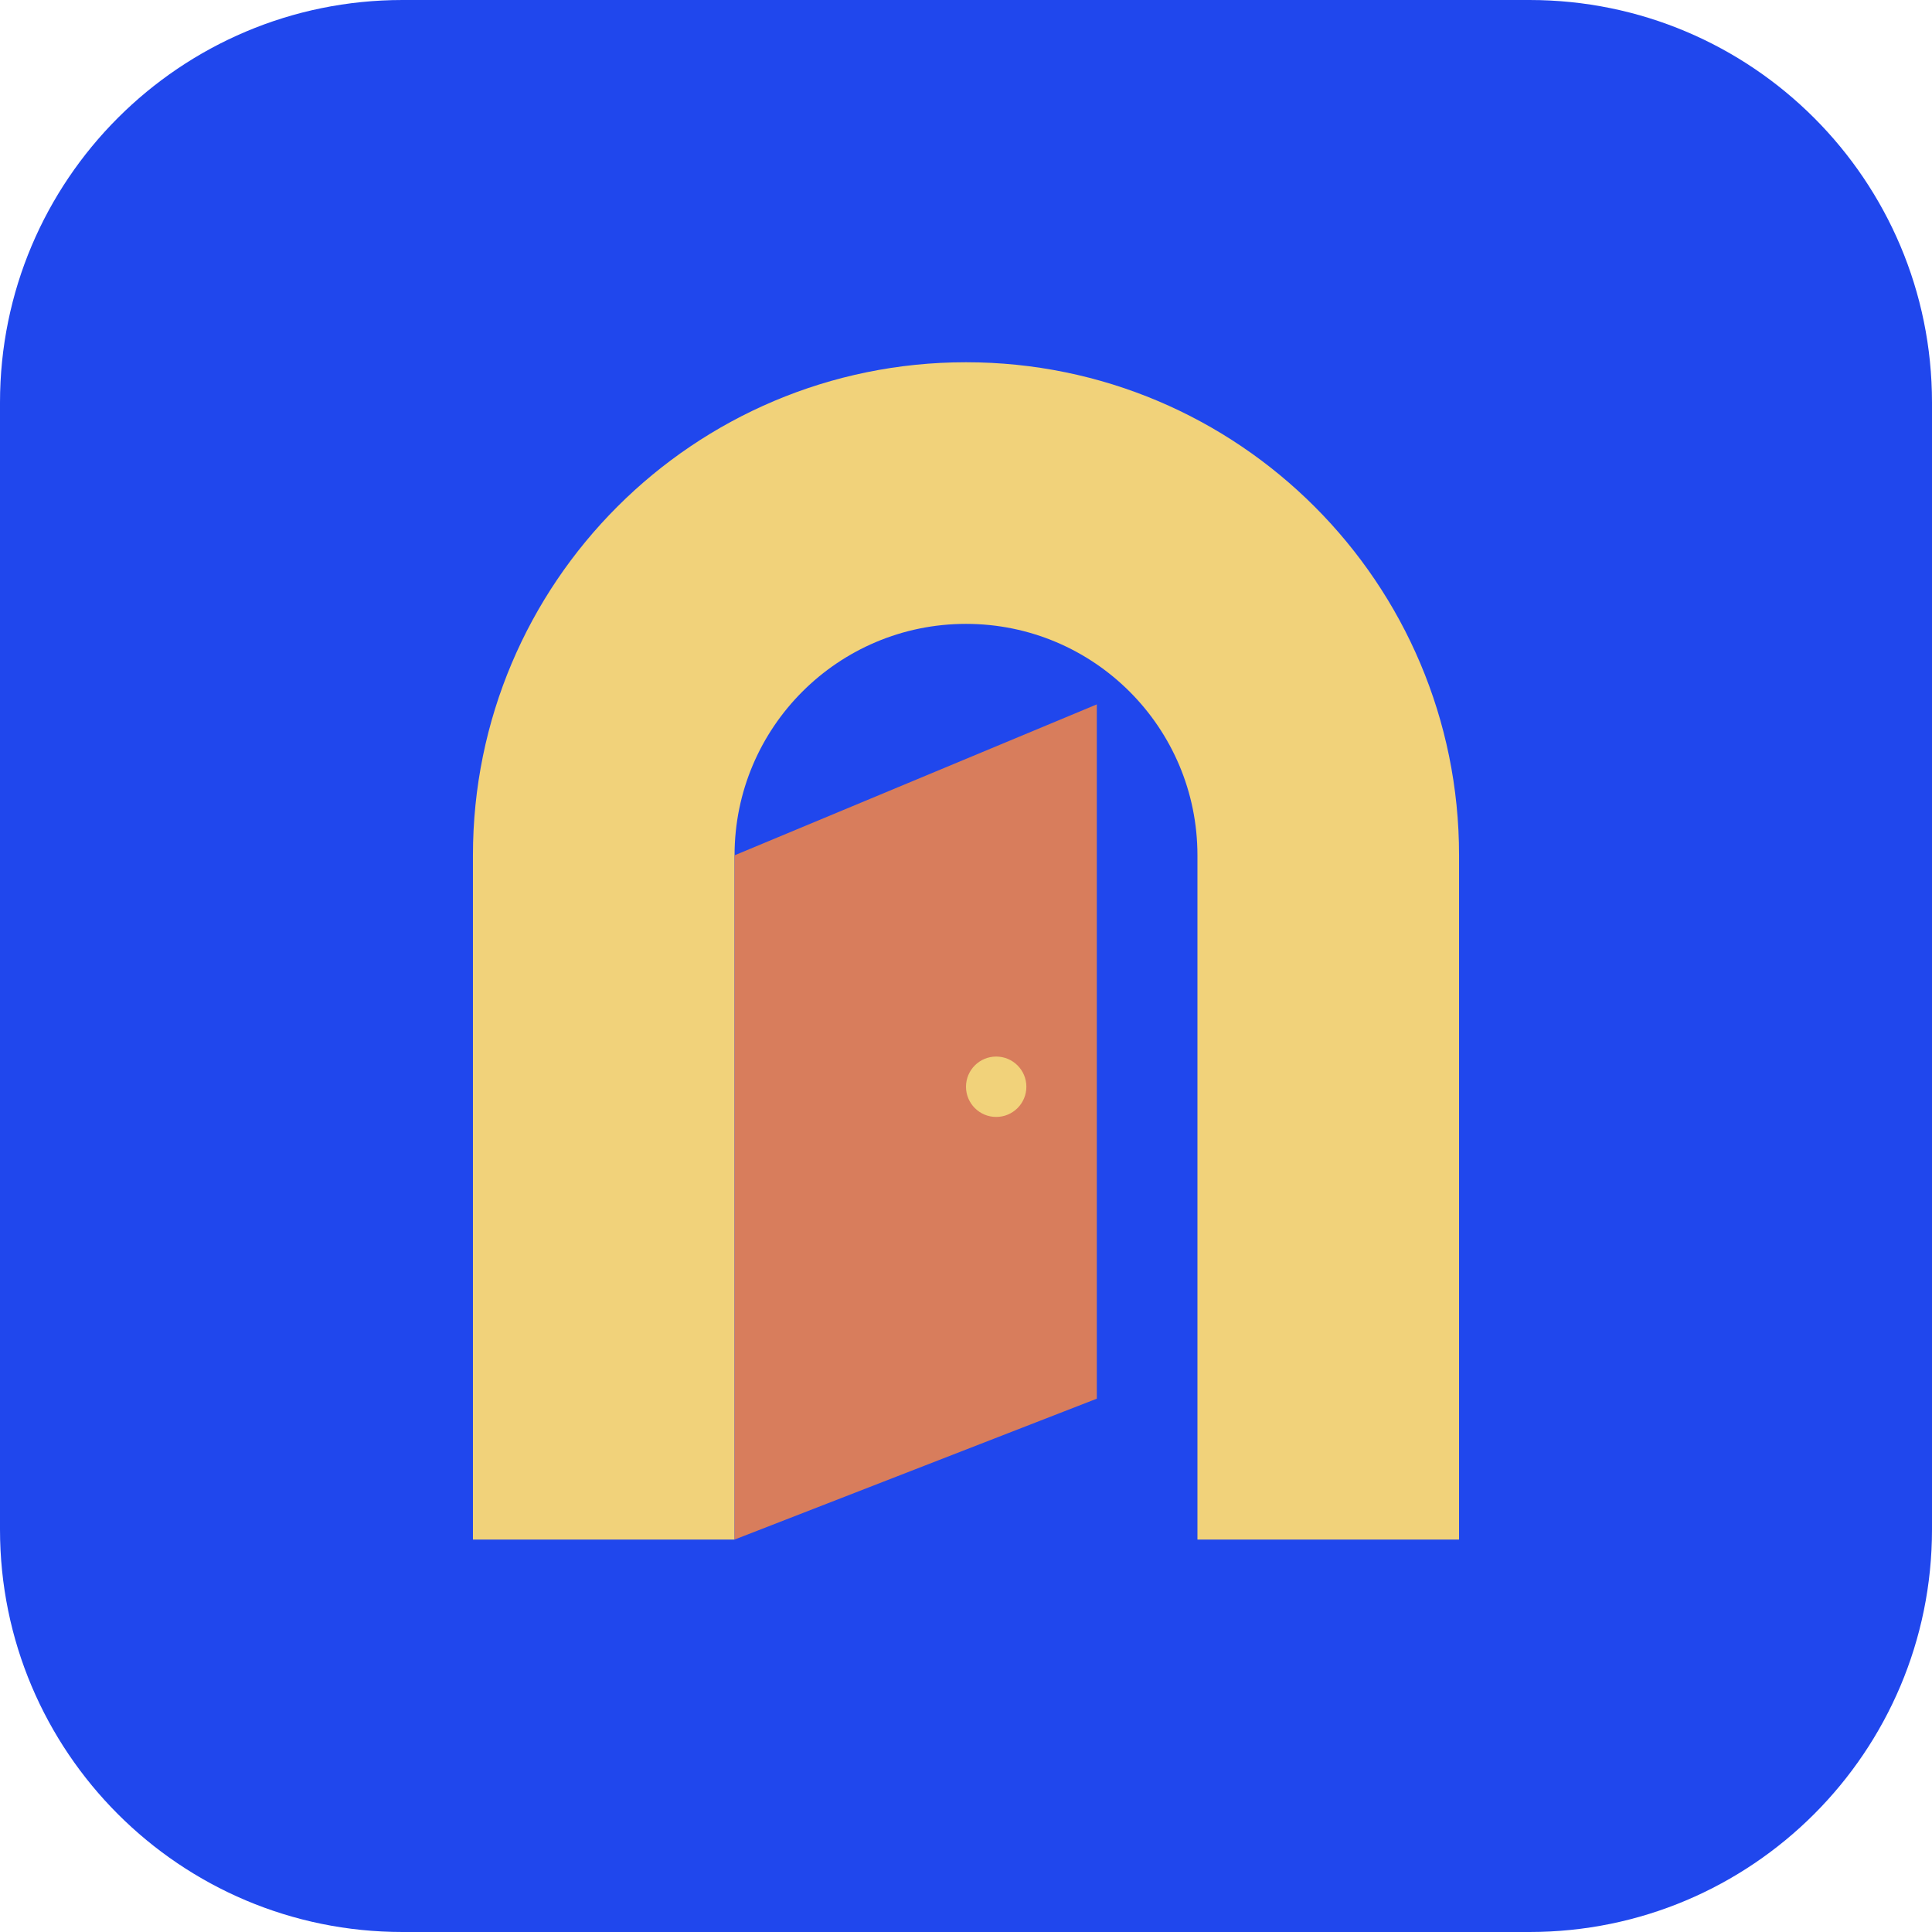
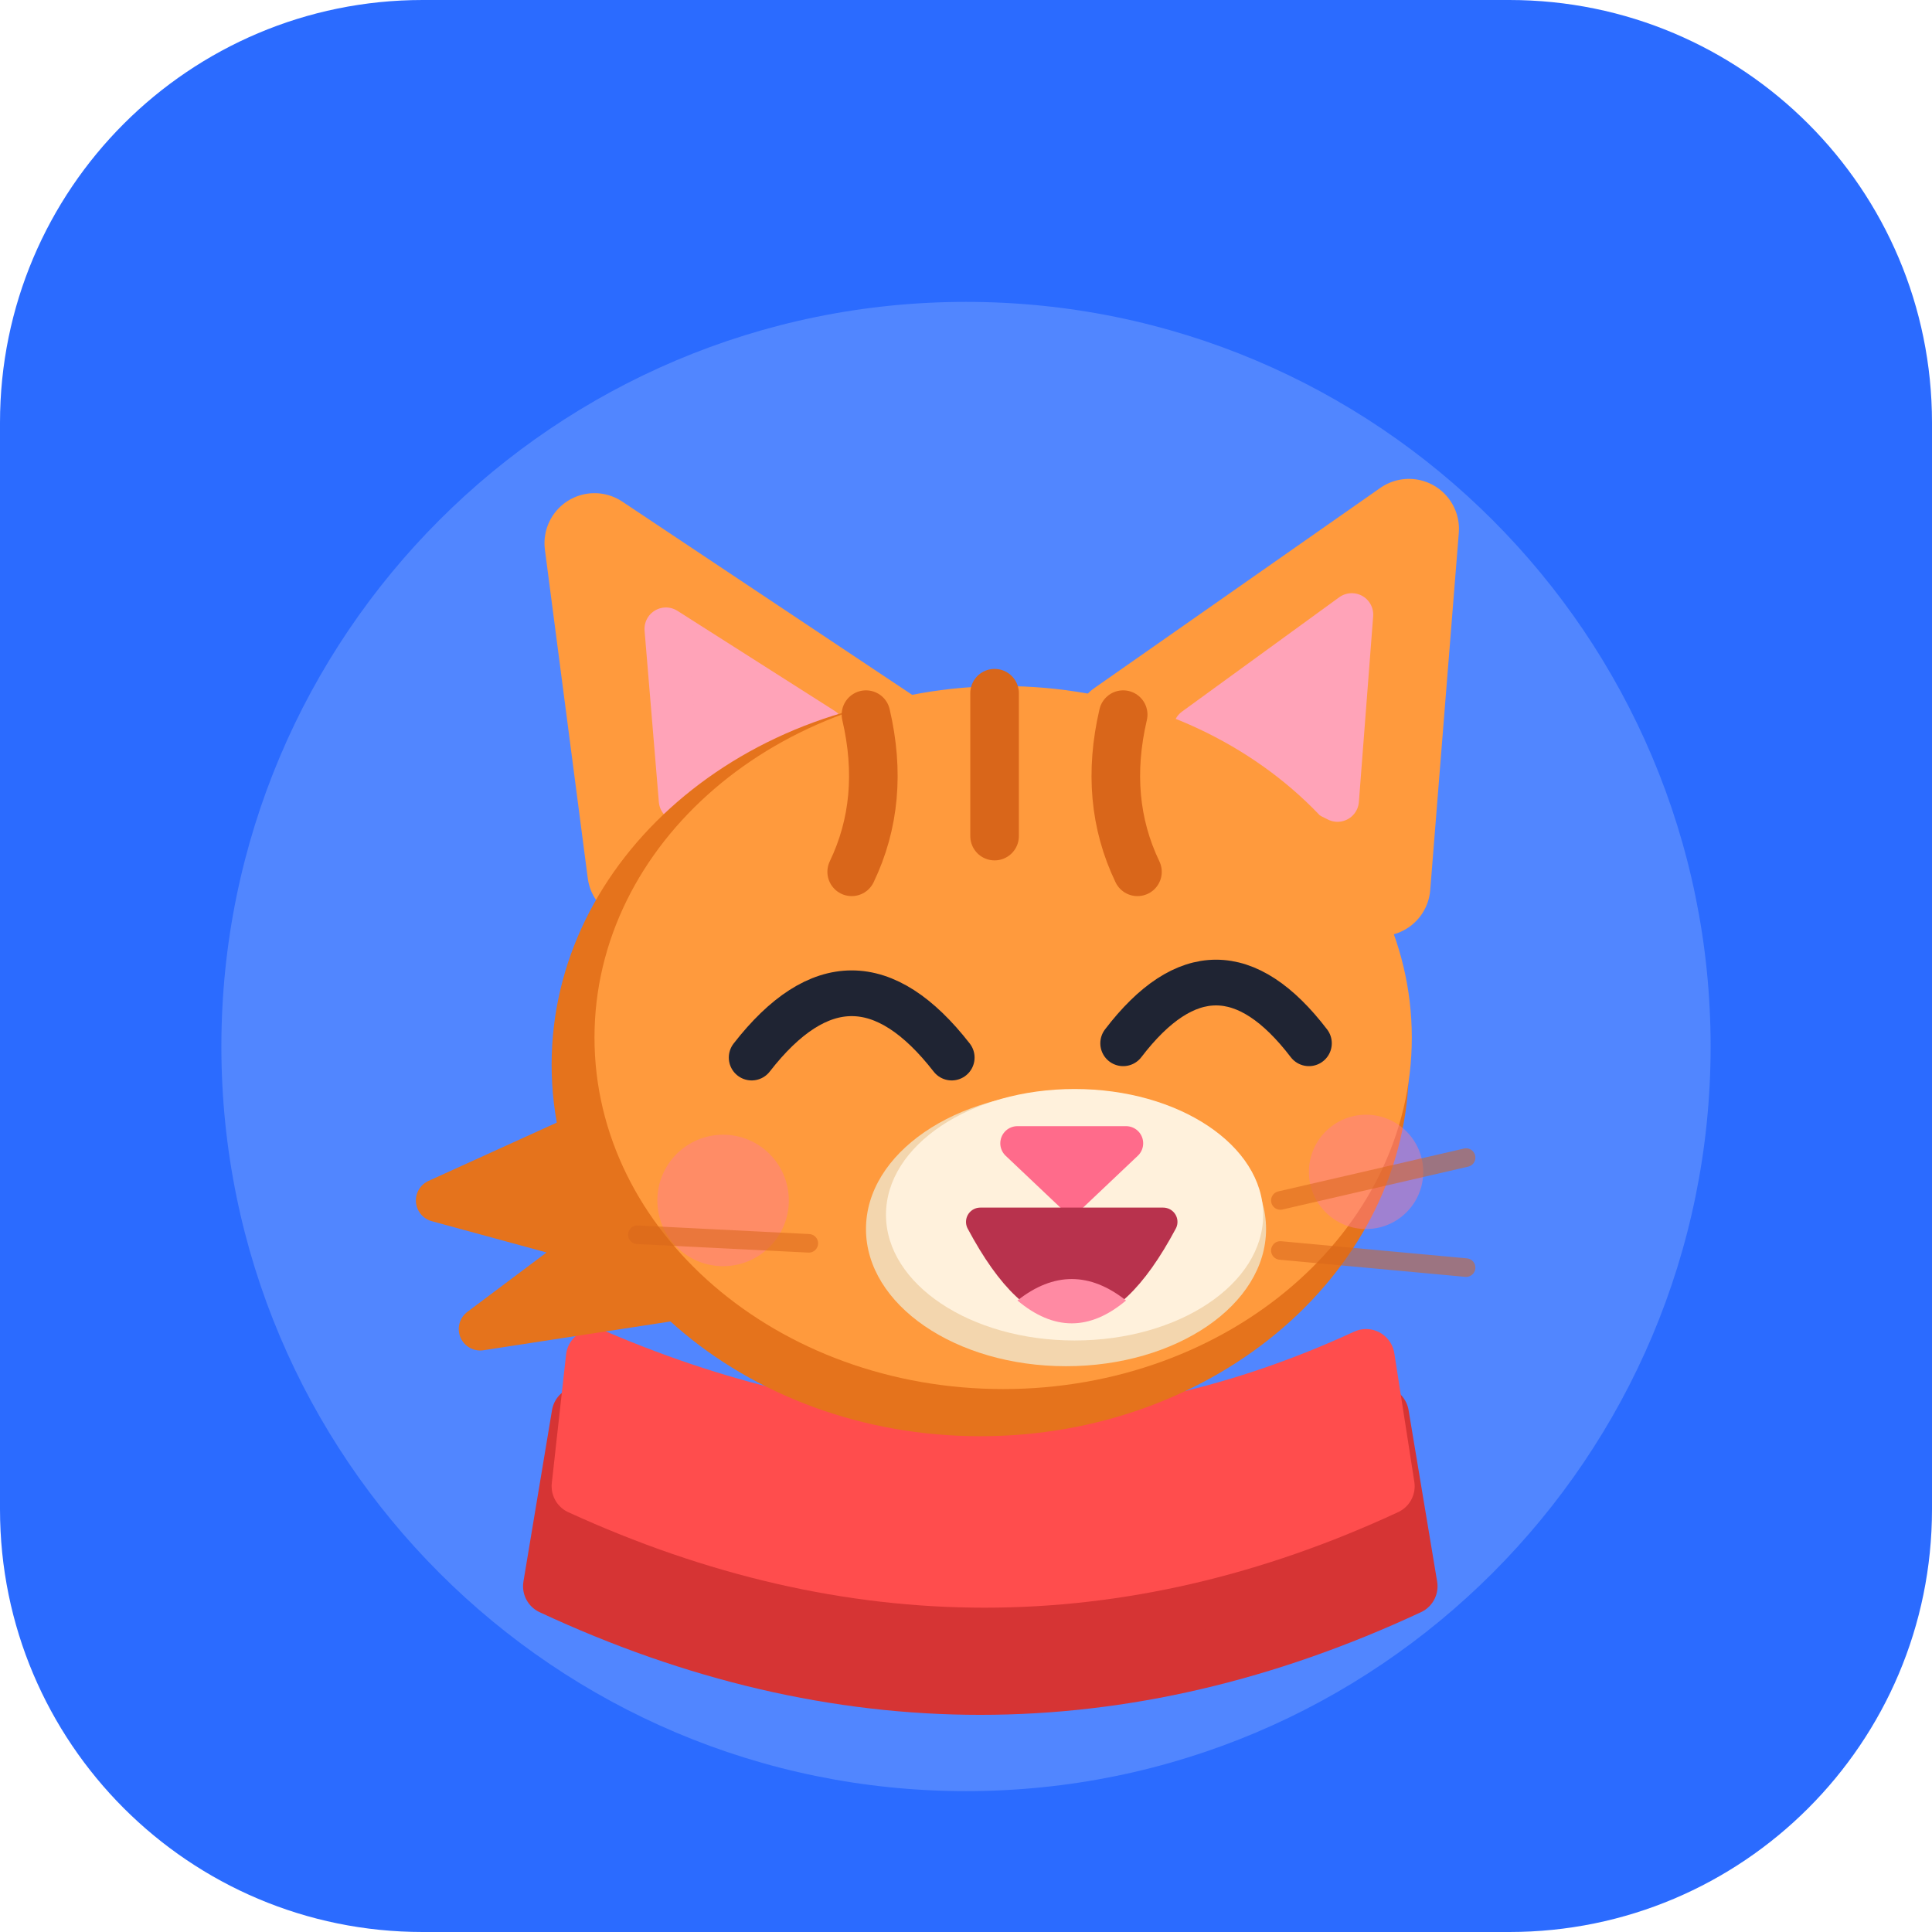
- <svg xmlns="http://www.w3.org/2000/svg" viewBox="0 0 192 192">
-   <rect width="192" height="192" rx="40" fill="#2047ed" />
-   <path d="M47 153V85a49 49 0 0 1 98 0v68h-26V85a23 23 0 0 0-46 0v68Z" fill="#f1d27a" />
-   <path d="m73 153 36-14V70L73 85Z" fill="#d87d5c" />
-   <circle cx="99" cy="108" r="3" fill="#f1d27a" />
+ <svg xmlns="http://www.w3.org/2000/svg" viewBox="0 0 192 192" width="192" height="192" role="img" aria-label="NederUrdu">
+   <rect x="0" y="0" width="192" height="192" rx="42" fill="#2b6bff" />
+   <circle cx="96" cy="104" r="74" fill="#5186ff" />
+   <g transform="translate(96 98) scale(1.42 1.42)">
+     <g transform="translate(-139 -40)">
+       <path d="M112 70q30 14 56 0l2 12q-30 14-60 0Z" fill="#d63434" stroke="#d63434" stroke-width="4" stroke-linejoin="round" />
+       <path d="M113 66q28 12 54 0l1.4 9q-28 13-56.4 0Z" fill="#ff4d4d" stroke="#ff4d4d" stroke-width="4" stroke-linejoin="round" />
+       <path d="M116 32L113 9L134 23Z" fill="#ff9a3d" stroke="#ff9a3d" stroke-width="7" stroke-linejoin="round" />
+       <path d="M119 27L118 15L129 22Z" fill="#ffa3b8" stroke="#ffa3b8" stroke-width="3" stroke-linejoin="round" />
+       <g class="cat-ear-right" style="transform-origin:156px 26px">
+         <path d="M150 22L170 8L168 33Z" fill="#ff9a3d" stroke="#ff9a3d" stroke-width="7" stroke-linejoin="round" />
+         <path d="M155 22L166 14L165 27Z" fill="#ffa3b8" stroke="#ffa3b8" stroke-width="3" stroke-linejoin="round" />
+       </g>
+       <path d="M113 50L102 55L113 58L105 64L118 62Z" fill="#e5731c" stroke="#e5731c" stroke-width="3" stroke-linejoin="round" />
+       <ellipse cx="140" cy="45.5" rx="30" ry="26" fill="#e5731c" />
+       <ellipse cx="141.6" cy="43.6" rx="28.6" ry="24.6" fill="#ff9a3d" />
+       <path d="M132 21q1.4 6-1 11M141 19.5v10M150 21q-1.4 6 1 11" stroke="#d9661a" stroke-width="3.4" stroke-linecap="round" fill="none" />
+       <ellipse cx="146" cy="57" rx="14" ry="9.6" fill="#f3d6ae" />
+       <ellipse cx="146.6" cy="56" rx="13.2" ry="8.8" fill="#fff1dc" />
+       <circle cx="122" cy="55" r="4.6" fill="#ff7a9a" opacity=".45" />
+       <circle cx="167" cy="53" r="4" fill="#ff7a9a" opacity=".45" />
+       <path d="M124 45q7-9 14 0M150 44q6.5-8.5 13 0" fill="none" stroke="#1f2433" stroke-width="3.2" stroke-linecap="round" />
+       <path d="M142.6 51h7.6l-3.8 3.6Z" fill="#ff6b8b" stroke="#ff6b8b" stroke-width="2.4" stroke-linejoin="round" />
+       <g>
+         <path d="M140 56.5q6.4 12 12.8 0Z" fill="#b8324d" stroke="#b8324d" stroke-width="2" stroke-linejoin="round" />
+         <path d="M142.6 62q3.8-3 7.6 0q-3.8 3.2-7.6 0Z" fill="#ff8aa3" />
+       </g>
+       <path d="M161 55l13-3M161 58.5l13 1.2M128 58l-12-.6" stroke="#d9661a" stroke-width="1.3" stroke-linecap="round" opacity=".55" />
+     </g>
+   </g>
</svg>
